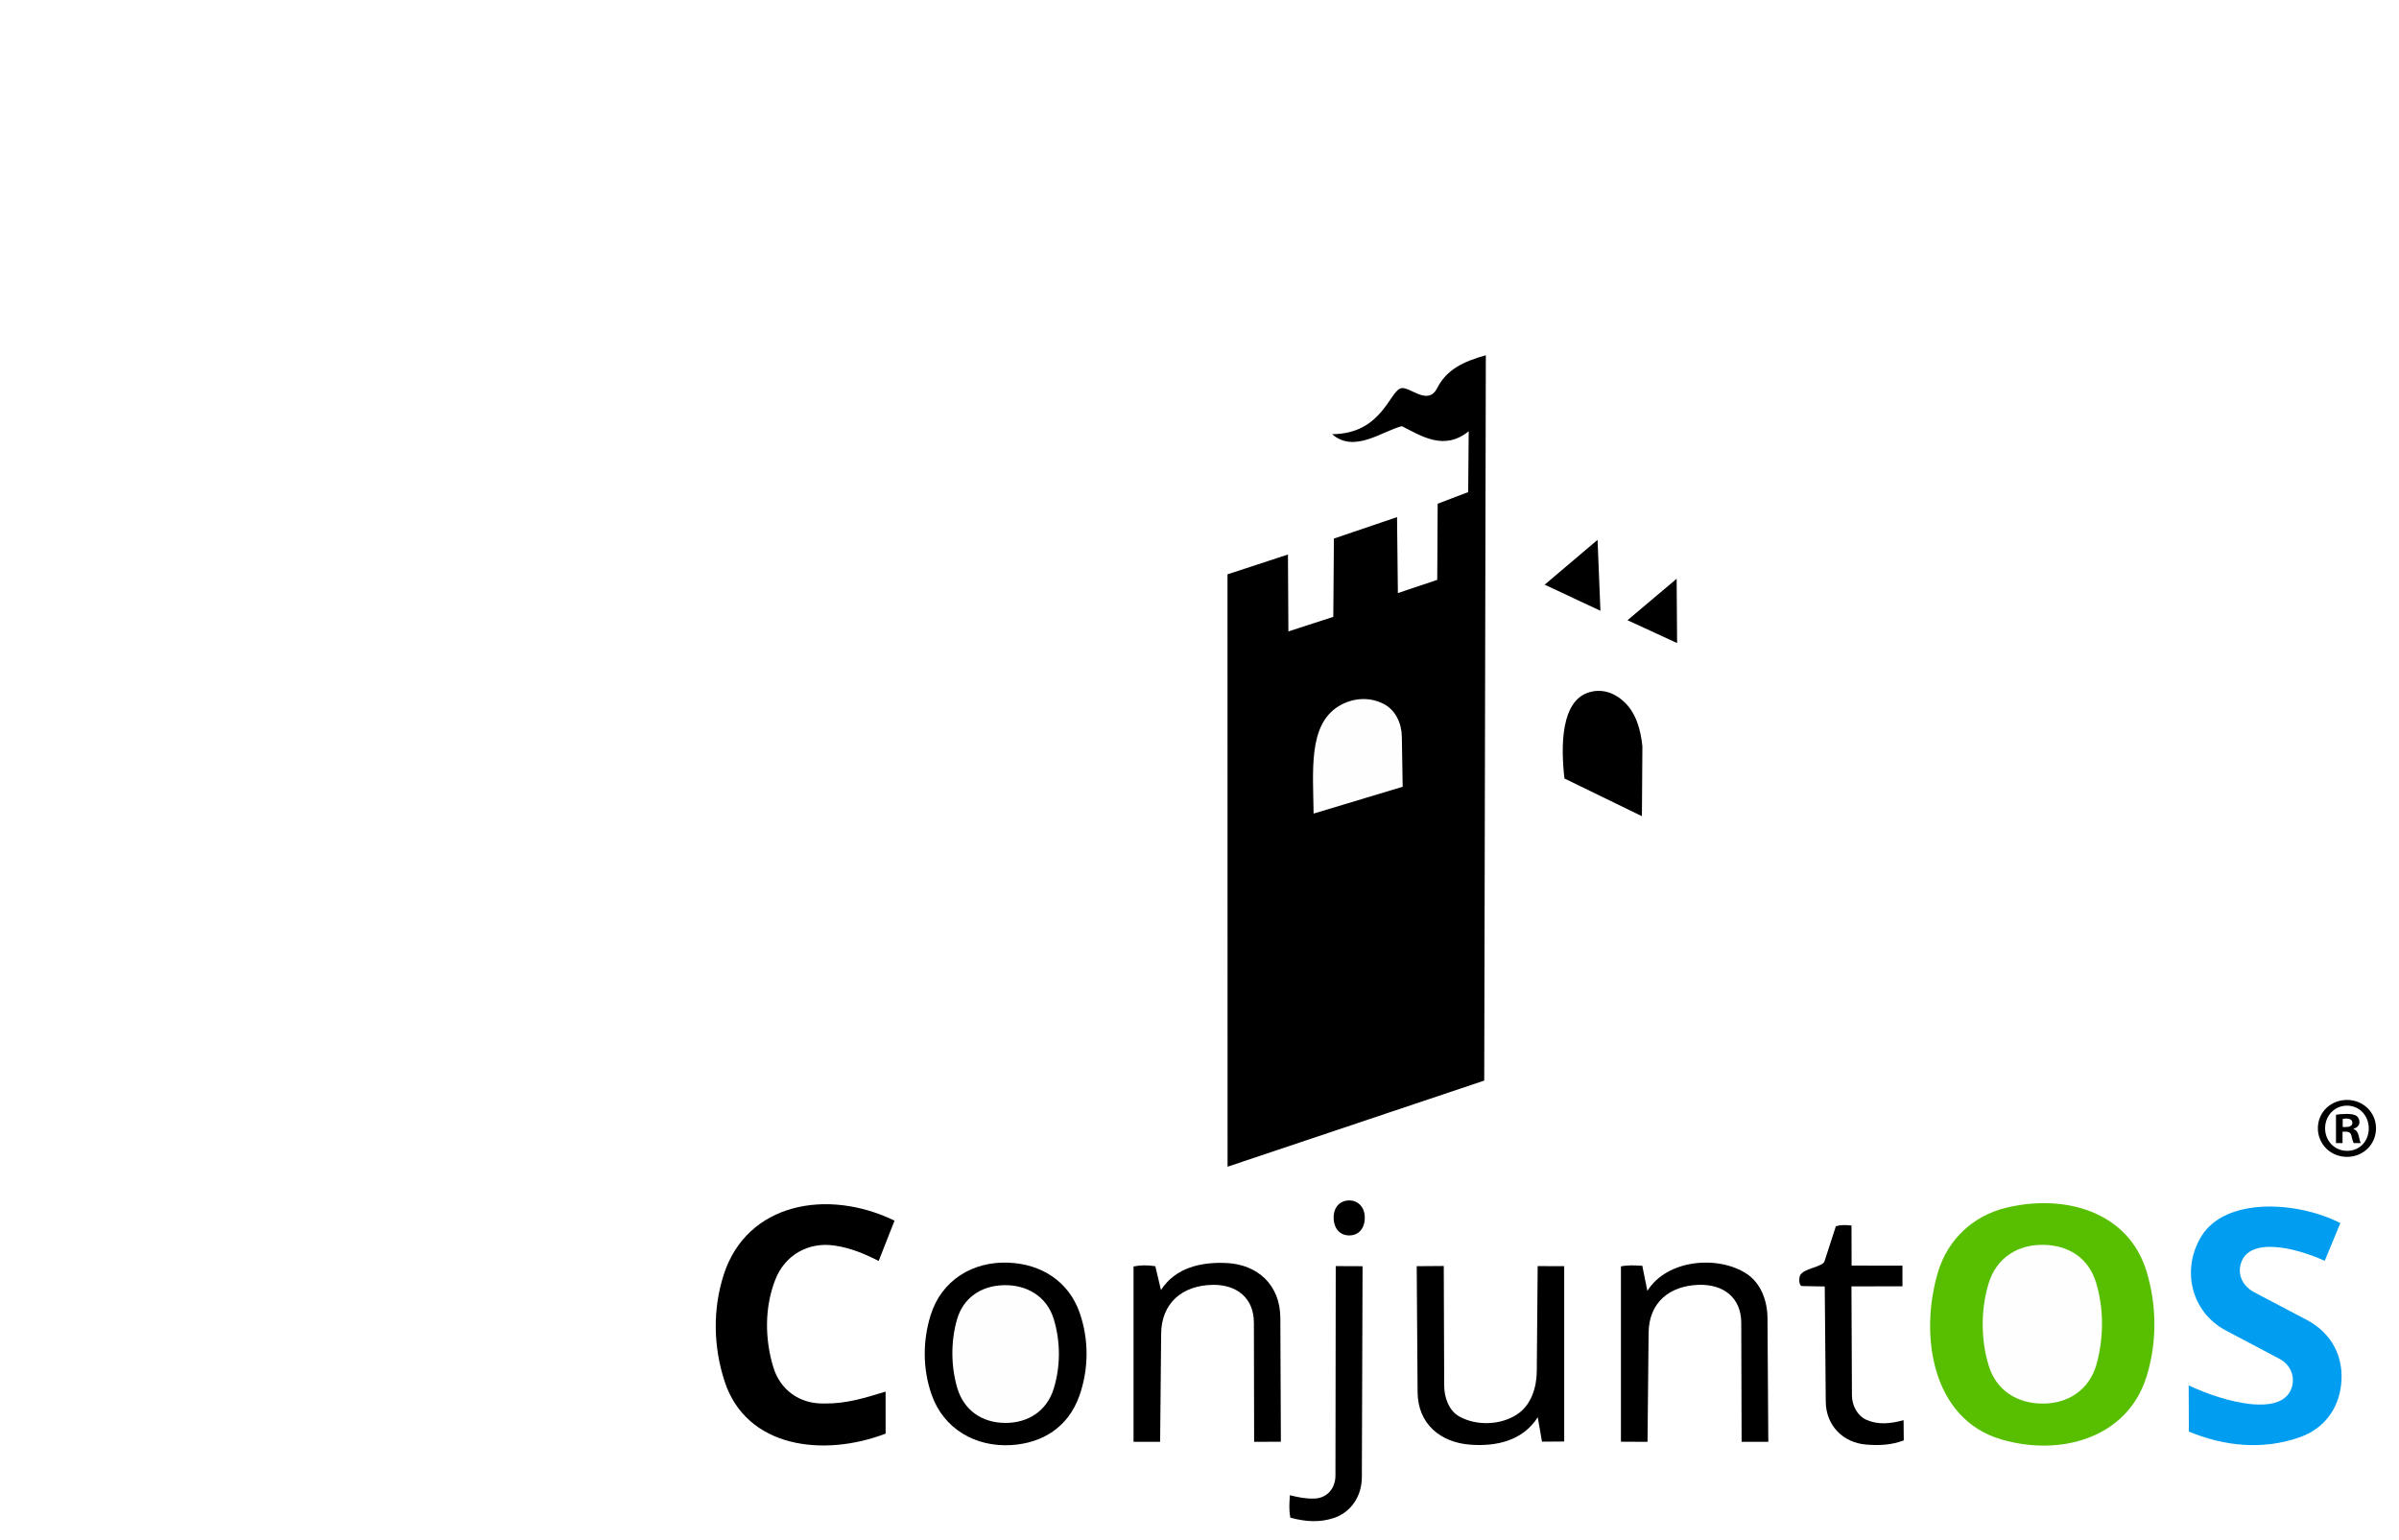
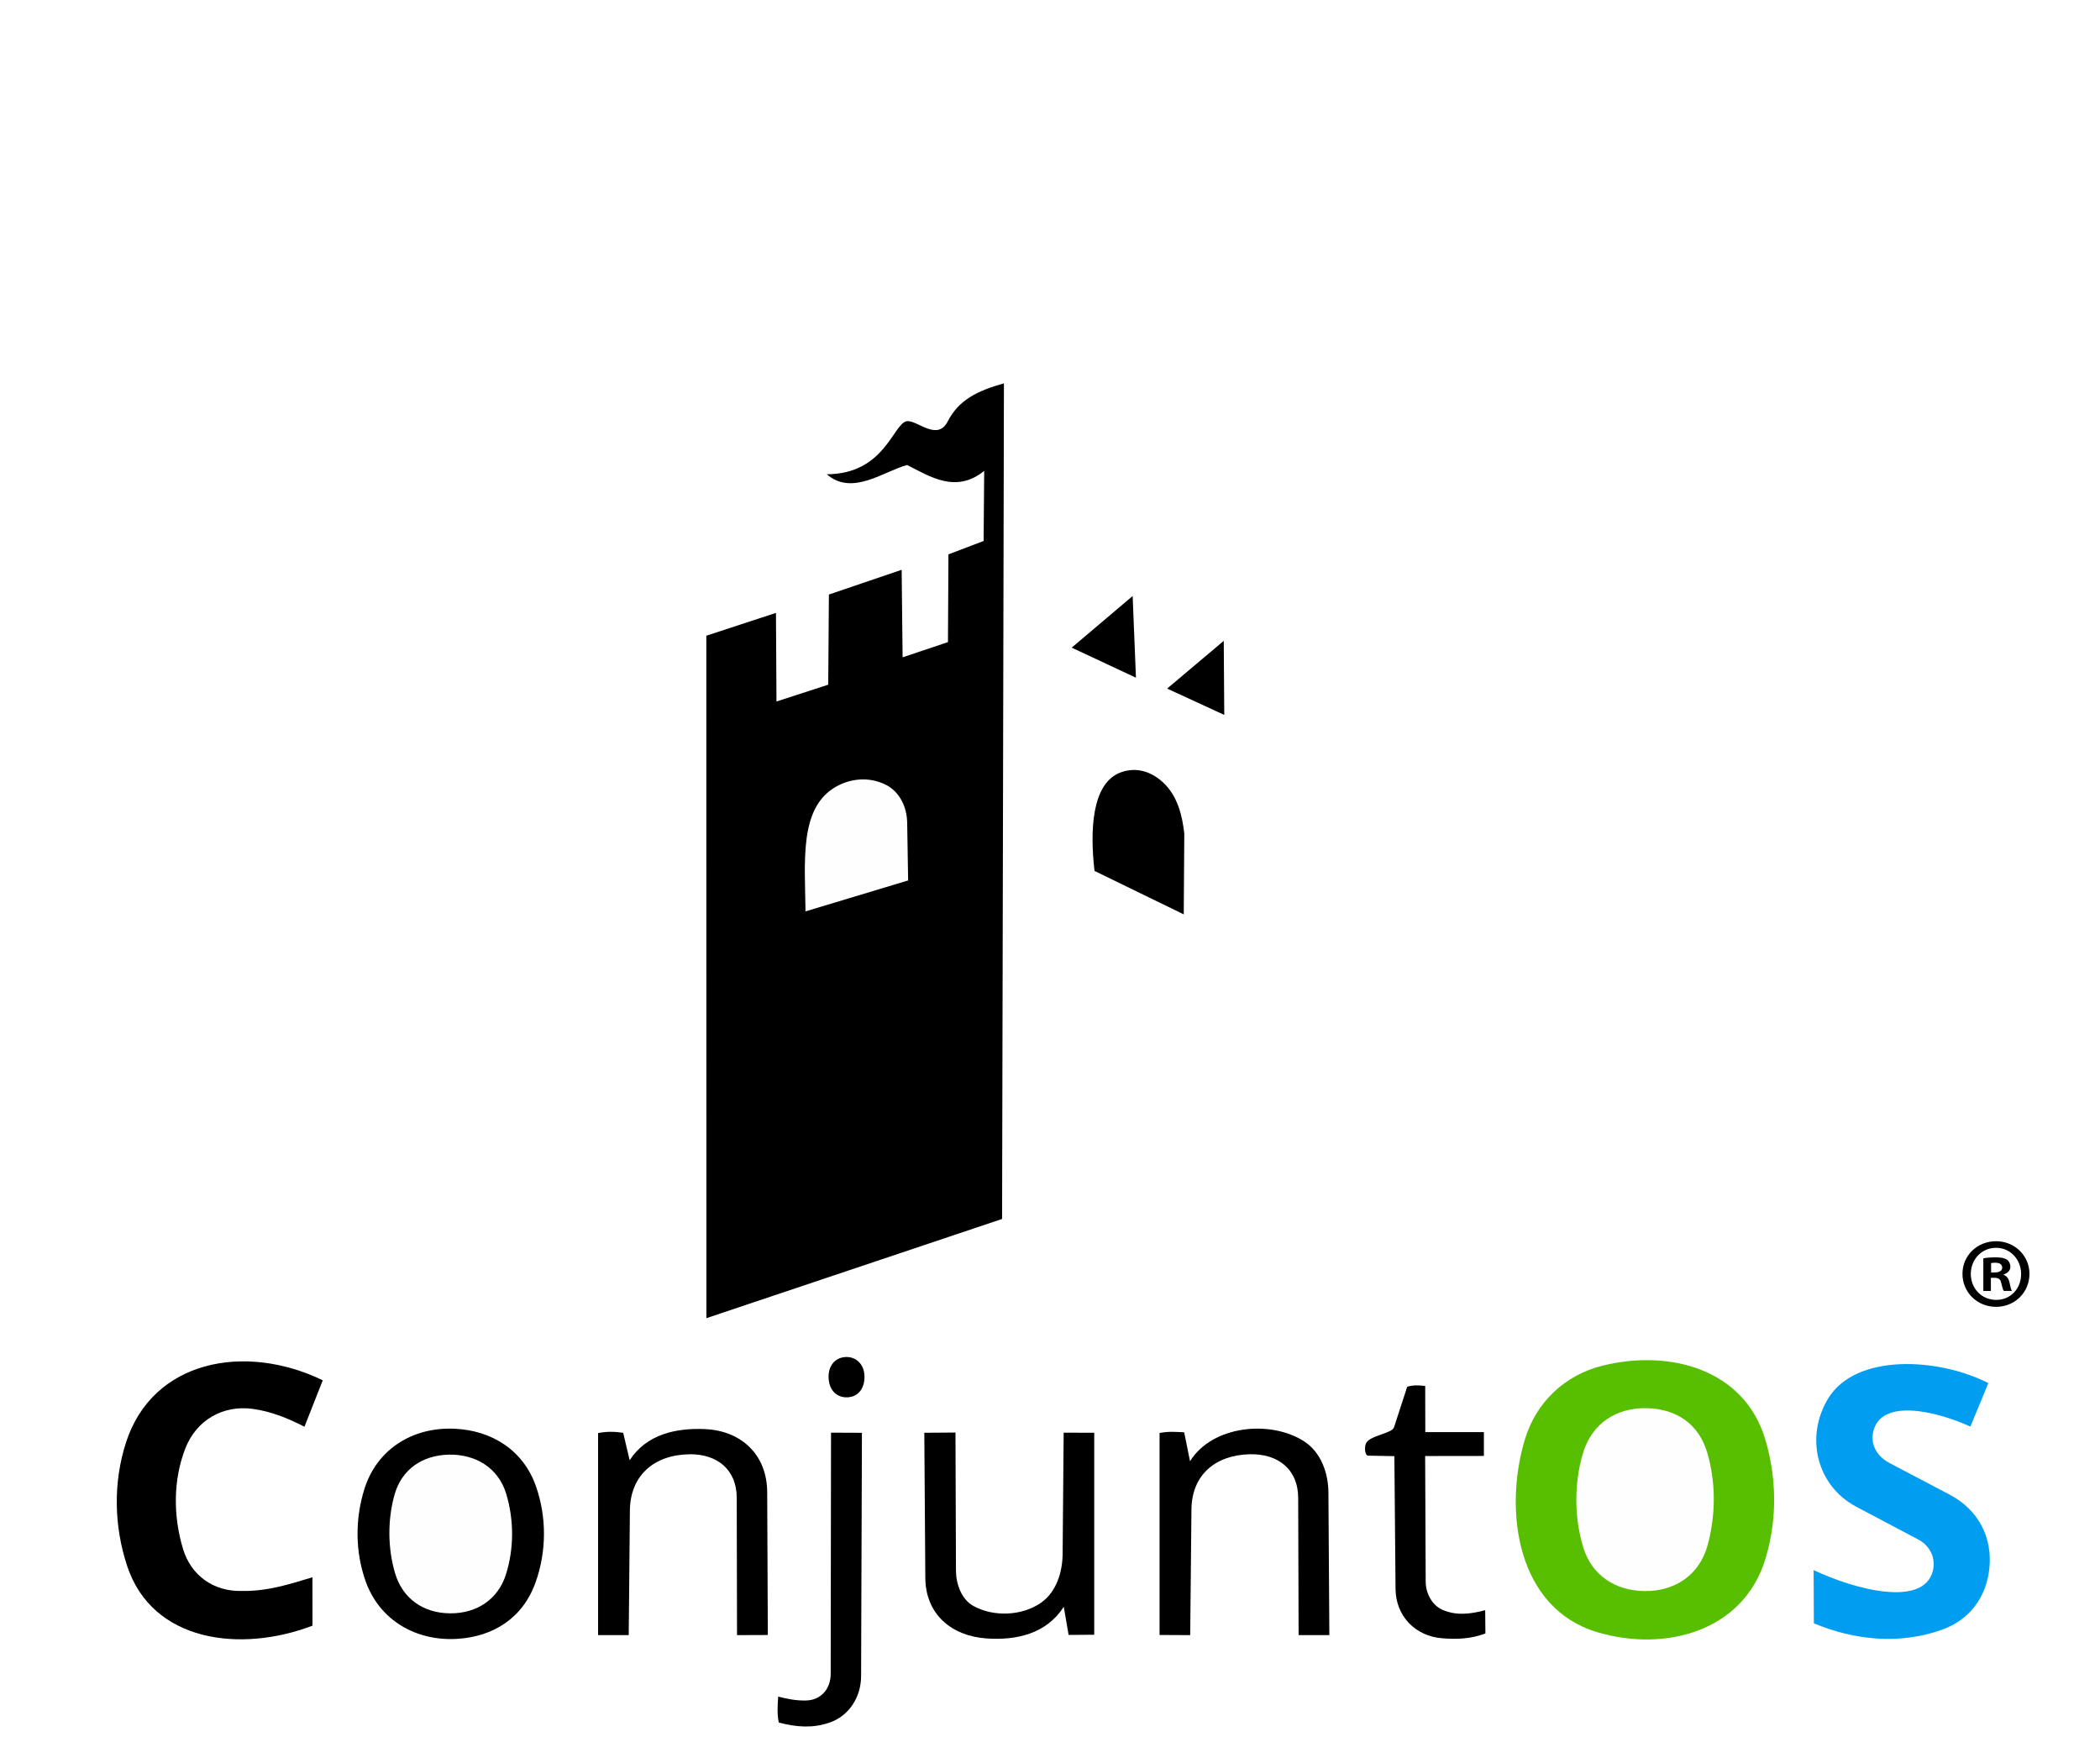
- <svg xmlns="http://www.w3.org/2000/svg" id="Layer_1" version="1.1" viewBox="-273 -10 1066 684">
+ <svg xmlns="http://www.w3.org/2000/svg" id="Layer_1" version="1.1" viewBox="0 0 810 680">
  <defs>
    <style>
      .st0 {
        fill: #111213;
      }

      .st1 {
        fill: #009df1;
      }

      .st2 {
        fill: #fefefe;
      }

      .st3 {
        fill: #57bf00;
      }
    </style>
  </defs>
  <g>
    <path d="M387.23,147.87l-.71,322.34-114.05,38.27-.03-263.25,26.86-8.81.2,34.18,19.96-6.48.26-34.78,28.06-9.54.37,33.76,17.49-5.87.19-33.84,13.56-5.17.23-27.04c-10.92,8.86-20.97,2.14-29.72-2.26-9,2.36-21.15,12.13-30.99,3.57,22.47-.09,25.61-19.71,30.87-20.47,3.93-.57,11.75,7.99,15.81.02,4.24-8.31,11.65-11.83,21.62-14.62Z" />
    <path class="st3" d="M680.96,601.32c-8.5,28.08-38.8,36.08-64.92,28.28-30.61-9.14-36.26-46.26-27.9-74.25,4.35-14.54,15.56-25.03,30.13-28.59,26.07-6.38,54.51,1.58,62.57,28.31,4.54,15.08,4.67,31.21.12,46.25Z" />
    <path class="st1" d="M748.81,628.75c-16.34,5.71-33.45,3.99-49.18-2.56l-.09-20.53c15.77,7.47,42.35,14.56,45.98.33,1.18-4.62-.81-9.58-5.63-12.13l-23.87-12.62c-15.23-8.05-19.93-26.84-10.88-41.76,10.62-17.51,42.53-15.8,61.79-5.94l-6.93,16.76c-14.19-6.41-34.46-10.68-37.44,1.85-1.2,5.05,1.41,9.65,6.22,12.19l23.21,12.21c11.02,5.8,16.7,16.42,15.29,28.81-1.21,10.65-7.42,19.53-18.48,23.39Z" />
    <path d="M93.24,613.71c9.84.14,17.82-2.41,27.27-5.28l.02,18.67c-27.74,10.58-61.83,6.35-71.51-23.11-5.08-15.44-5.38-32.16-.42-47.55,10.28-31.87,46-38.48,75.89-23.99l-7.05,17.91c-6.3-3.21-12.66-5.87-19.85-6.87-11.42-1.6-21.8,4.18-26.1,15.23-4.77,12.23-4.69,26.2-.89,38.8,3.04,10.09,11.62,16.45,22.64,16.19Z" />
    <path d="M206.55,610.46c-4.92,13.8-16.36,20.88-30.19,21.73-15.87.97-30.1-7.17-35.42-22.47-3.95-11.35-3.98-23.69-.44-35.17,4.8-15.59,18.76-24.14,34.79-23.42,14.48.64,26.6,8.3,31.47,22.3,4.08,11.74,4.13,24.89-.2,37.04Z" />
    <path d="M265.91,560.99c-13.65.19-22.82,8.21-22.95,21.66l-.45,48.09h-11.82s0-77.93,0-77.93c3.33-.66,6.25-.61,9.68-.11l2.5,10.58c6.5-9.98,17.77-12.49,28.98-12.01,14.11.61,24.01,9.88,24.07,24.36l.24,55.07-11.88.05-.11-52.95c-.02-10.89-7.5-16.96-18.26-16.82Z" />
    <path d="M410.26,552.65l11.8.04v77.91s-9.88.07-9.88.07l-1.87-10.85c-6.65,10.36-18.16,13.04-29.88,12.2-13.38-.96-23.42-9.27-23.52-23.34l-.39-55.99,12.02-.09.19,53.28c.02,5.08,2.08,11.08,6.78,13.65,7.76,4.25,18.61,3.84,25.95-1.22,5.99-4.13,8.35-11.82,8.41-18.92l.4-46.73Z" />
    <path d="M481.86,560.98c-13.23.4-22.17,8.05-22.3,21.3l-.48,48.47-11.82-.06v-77.92c3.47-.66,6.04-.43,9.5-.26l2.25,11.17c8.6-13.88,31.13-16.02,43.99-7.69,6.5,4.21,9.34,12.12,9.39,19.79l.36,54.97-11.86-.02-.16-52.88c-.03-11.15-7.86-17.2-18.86-16.87Z" />
    <path d="M572.86,621.12l.08,8.98c-5.51,2.1-10.9,2.33-16.74,1.86-10.27-.84-17.83-8.5-17.92-19.05l-.45-51.2-10.09-.19c-1.34-.03-1.54-3.36-.83-4.79,1.51-3.08,9.99-3.69,10.8-6.19l5.07-15.61c2.27-.66,4.31-.61,6.94-.3l.04,17.8,22.6.02v9.18s-22.66.03-22.66.03l.21,48.45c.02,4.48,2.42,9.07,6.41,10.84,5.23,2.33,10.63,1.75,16.55.18Z" />
    <path d="M300.38,664.46c-.69-3.49-.46-6.28-.22-10,3.72.94,6.95,1.6,10.81,1.5,5.66-.15,9.43-4.43,9.44-10.28l.13-93.03,11.92.05-.32,93.84c-.03,8.34-4.82,15.48-12.3,18-6.27,2.11-12.38,1.8-19.46-.08Z" />
    <path d="M456.6,352.72l-34.43-16.76c-1.76-15.28-1.24-33.97,10.26-38.07,6-2.14,11.86-.2,16.4,4.14,5.25,5.02,7.18,12.25,7.97,19.57l-.21,31.11Z" />
    <path class="st0" d="M386.52,470.2l.71-322.34-.71,322.34Z" />
    <polygon points="438.15 261.42 413.37 249.83 436.88 229.91 438.15 261.42" />
    <path d="M333.44,531.4c-.13,4.84-2.94,7.56-6.77,7.62-3.96.05-6.67-2.66-7.04-7.01s1.79-8.02,6.05-8.5,7.91,2.62,7.76,7.89Z" />
    <polygon points="472.22 275.78 450.18 265.62 472.02 247.2 472.22 275.78" />
    <path class="st2" d="M350.28,339.63l-39.58,11.93c-.22-18.98-2.39-39.05,10.78-47.5,5.86-3.76,13.51-4.68,20.17-1.34,5.44,2.72,8.16,8.68,8.26,14.6l.37,22.31Z" />
    <path class="st2" d="M658.7,595.9c-3.21,11.9-12.88,17.97-24.34,17.85-11.11-.12-20.32-5.86-23.67-16.85-3.54-11.65-3.56-24.69-.12-36.31,3.46-11.68,13.1-17.67,24.74-17.38,11.11.27,19.88,5.93,23.18,17.11,3.3,11.17,3.4,23.75.2,35.59Z" />
    <path class="st2" d="M173.64,622.34c-10.59-.05-18.4-5.9-21.24-15.42s-2.98-20.61-.2-30.41,10.79-15.15,20.87-15.38,19.09,4.85,22.19,15.14c3.01,9.98,3.05,20.98-.09,31.01-2.98,9.5-11.05,15.12-21.53,15.07Z" />
  </g>
  <path d="M782.79,491.38c0,7.13-5.6,12.73-12.88,12.73s-12.96-5.6-12.96-12.73,5.75-12.58,12.96-12.58,12.88,5.6,12.88,12.58ZM760.16,491.38c0,5.6,4.14,10.05,9.82,10.05s9.59-4.45,9.59-9.97-4.06-10.12-9.66-10.12-9.74,4.52-9.74,10.05ZM767.91,497.98h-2.91v-12.58c1.15-.23,2.76-.38,4.83-.38,2.38,0,3.45.38,4.37.92.69.54,1.23,1.53,1.23,2.76,0,1.38-1.07,2.45-2.61,2.91v.15c1.23.46,1.92,1.38,2.3,3.07.38,1.92.61,2.68.92,3.14h-3.14c-.38-.46-.61-1.61-1-3.07-.23-1.38-1-1.99-2.61-1.99h-1.38v5.06ZM767.99,490.85h1.38c1.61,0,2.91-.54,2.91-1.84,0-1.15-.84-1.92-2.68-1.92-.77,0-1.3.08-1.61.15v3.6Z" />
</svg>
